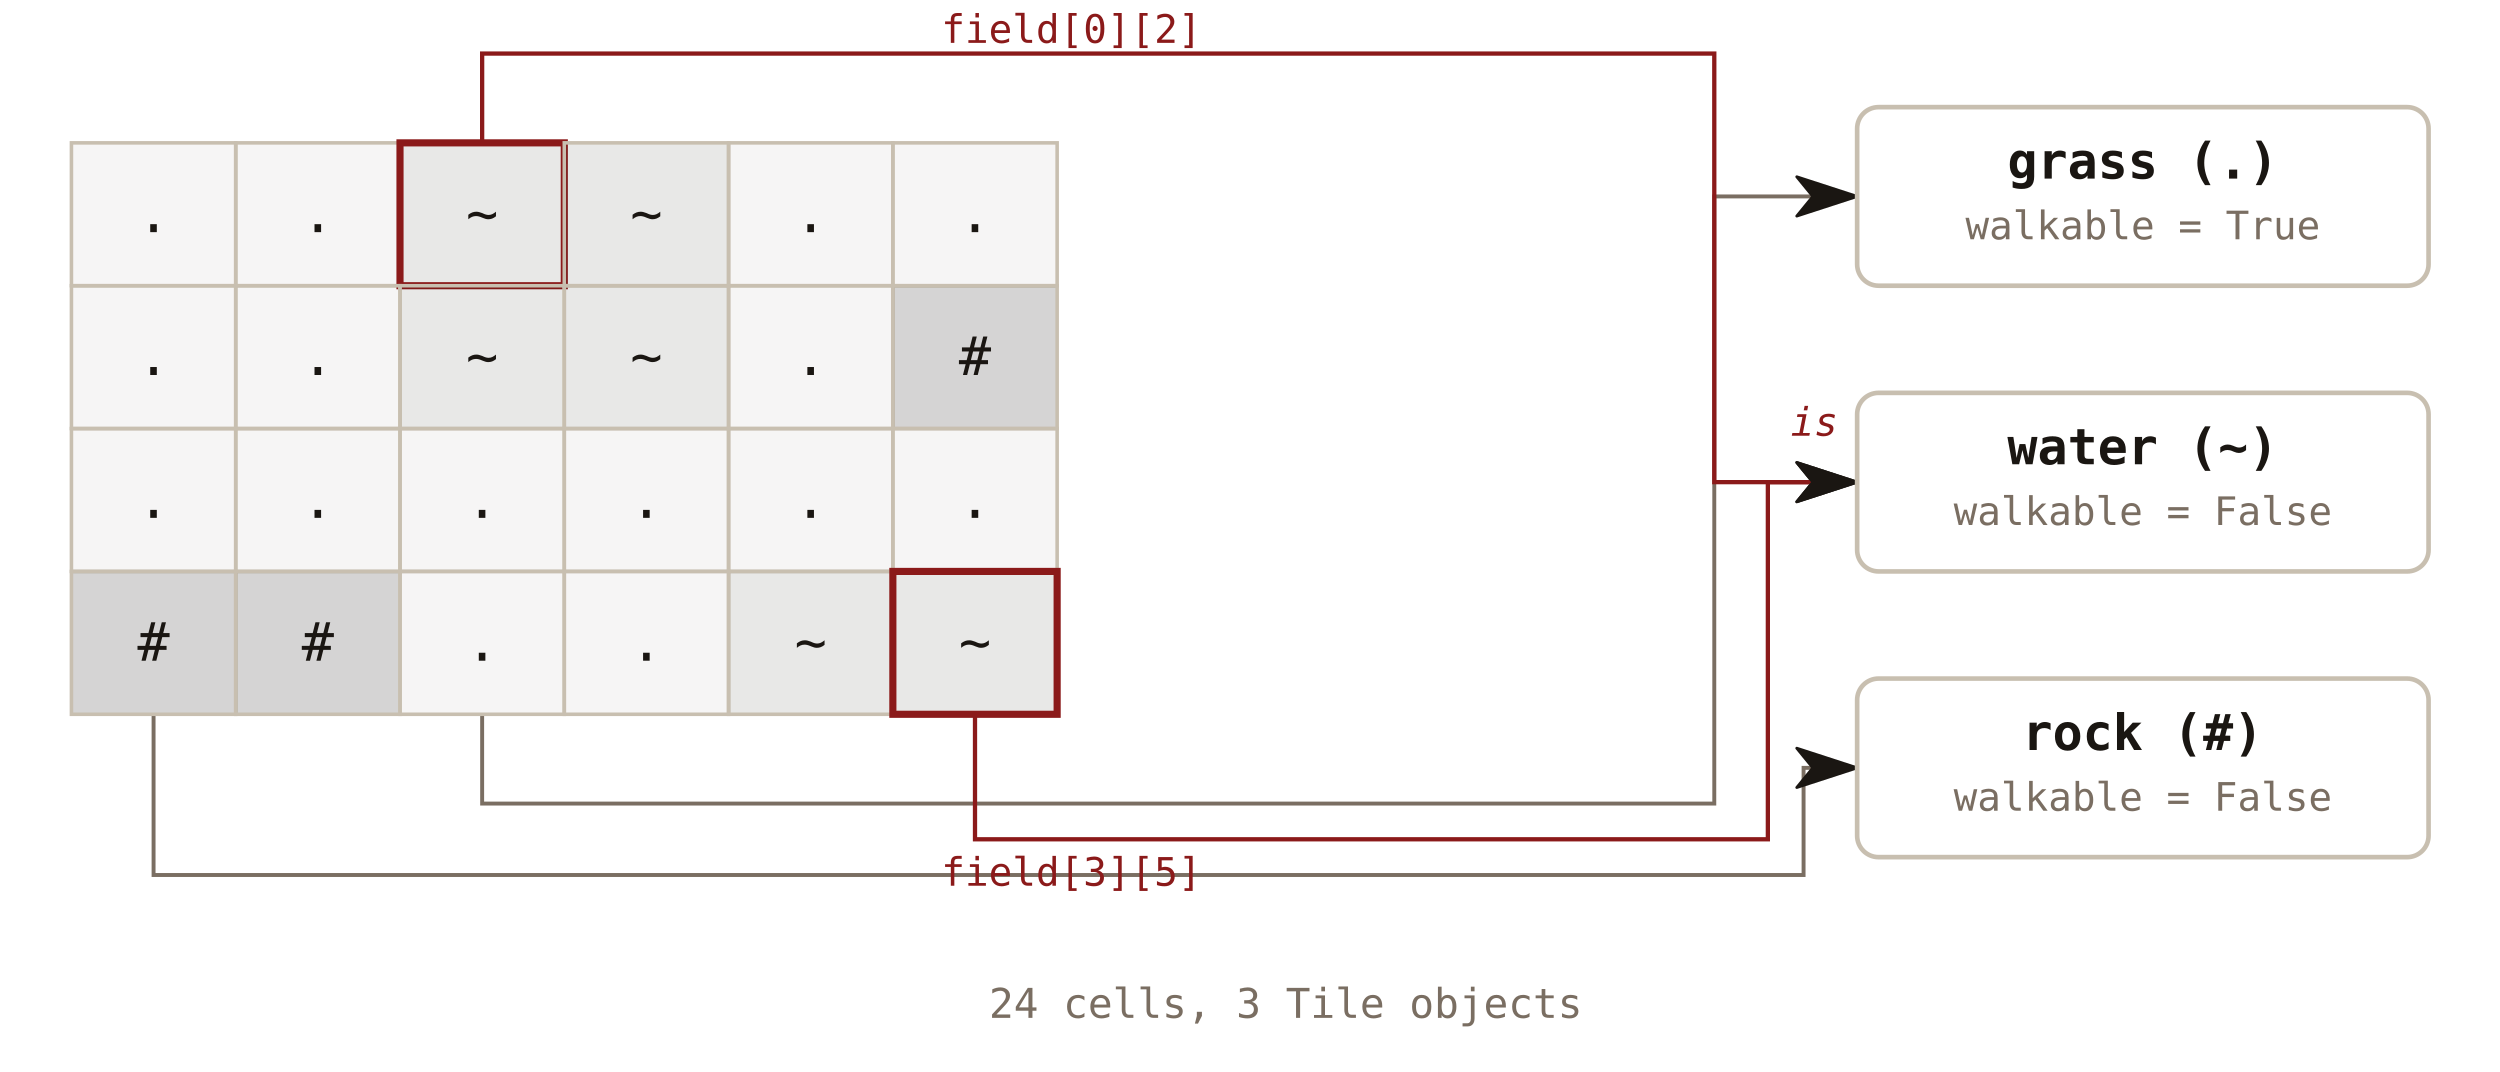
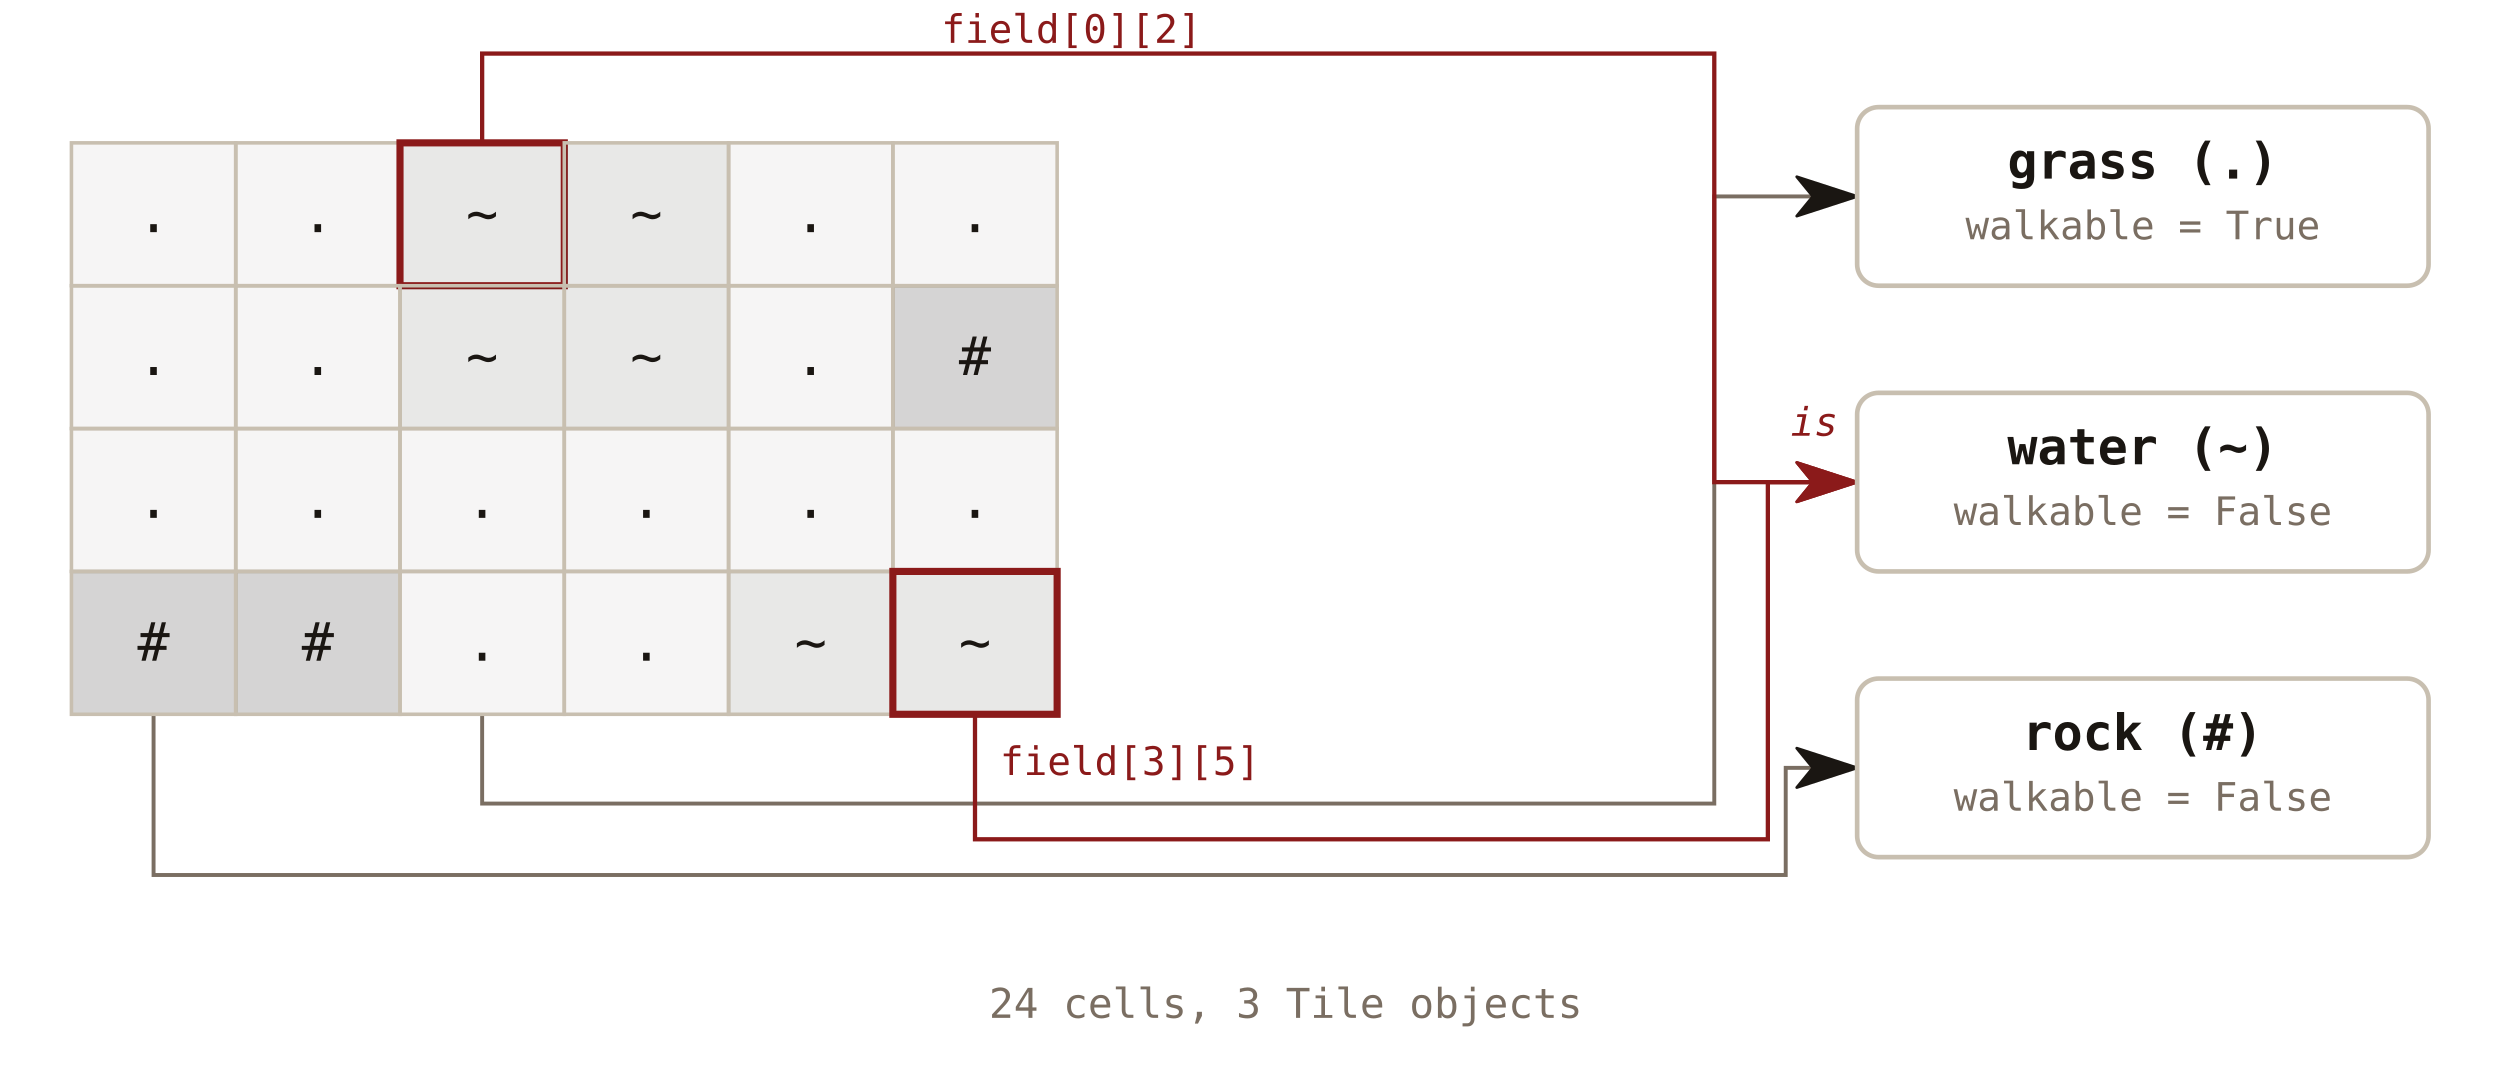
<svg xmlns="http://www.w3.org/2000/svg" viewBox="0 0 700 300" font-family="'JetBrains Mono', Consolas, monospace">
  <defs>
    <marker id="fw-tri" viewBox="0 0 18 12" refX="5" refY="6" markerWidth="18" markerHeight="12" orient="auto" markerUnits="userSpaceOnUse">
      <path d="M0.5,0.5 L17.4,6 L0.5,11.5 L5,6 Z" fill="#1a1612" stroke="#1a1612" stroke-width="0.8" stroke-linejoin="round" />
    </marker>
+     <marker id="fw-tri-red" viewBox="0 0 18 12" refX="5" refY="6" markerWidth="18" markerHeight="12" orient="auto" markerUnits="userSpaceOnUse">
+       <path d="M0.5,0.5 L17.4,6 L0.5,11.5 L5,6 Z" fill="#8b1a1a" stroke="#8b1a1a" stroke-width="0.8" stroke-linejoin="round" />
+     </marker>
  </defs>
  <polyline points="135,200 135,225 480,225 480,55 507.6,55" fill="none" stroke="#7a6e62" stroke-width="1.1" marker-end="url(#fw-tri)" />
-   <polyline points="135,40 135,15 480,15 480,135 507.6,135" fill="none" stroke="#8b1a1a" stroke-width="1.2" marker-end="url(#fw-tri)" />
-   <polyline points="273,200 273,235 495,235 495,135 507.6,135" fill="none" stroke="#8b1a1a" stroke-width="1.2" marker-end="url(#fw-tri)" />
-   <polyline points="43,200 43,245 505,245 505,215 507.6,215" fill="none" stroke="#7a6e62" stroke-width="1.1" marker-end="url(#fw-tri)" />
+   <polyline points="135,40 135,15 480,15 480,135 507.6,135" fill="none" stroke="#8b1a1a" stroke-width="1.2" marker-end="url(#fw-tri-red)" />
+   <polyline points="273,200 273,235 495,235 495,135 507.6,135" fill="none" stroke="#8b1a1a" stroke-width="1.2" marker-end="url(#fw-tri-red)" />
+   <polyline points="43,200 43,245 500,245 500,215 507.6,215" fill="none" stroke="#7a6e62" stroke-width="1.1" marker-end="url(#fw-tri)" />
  <text x="300" y="12" font-size="11" fill="#8b1a1a" text-anchor="middle">field[0][2]</text>
-   <text x="300" y="248" font-size="11" fill="#8b1a1a" text-anchor="middle">field[3][5]</text>
+   <text x="280" y="217" font-size="11" fill="#8b1a1a">field[3][5]</text>
  <text x="508" y="122" font-size="11" font-style="italic" fill="#8b1a1a" text-anchor="middle">is</text>
  <rect x="20" y="40" width="46" height="40" fill="#1a1612" fill-opacity="0.04" stroke="#c8bfb0" />
  <text x="43" y="65" font-size="15" text-anchor="middle" fill="#1a1612">.</text>
  <rect x="66" y="40" width="46" height="40" fill="#1a1612" fill-opacity="0.04" stroke="#c8bfb0" />
  <text x="89" y="65" font-size="15" text-anchor="middle" fill="#1a1612">.</text>
  <rect x="112" y="40" width="46" height="40" fill="#1a1612" fill-opacity="0.10" stroke="#8b1a1a" stroke-width="2" />
  <text x="135" y="65" font-size="15" text-anchor="middle" fill="#1a1612">~</text>
  <rect x="158" y="40" width="46" height="40" fill="#1a1612" fill-opacity="0.10" stroke="#c8bfb0" />
  <text x="181" y="65" font-size="15" text-anchor="middle" fill="#1a1612">~</text>
  <rect x="204" y="40" width="46" height="40" fill="#1a1612" fill-opacity="0.04" stroke="#c8bfb0" />
  <text x="227" y="65" font-size="15" text-anchor="middle" fill="#1a1612">.</text>
  <rect x="250" y="40" width="46" height="40" fill="#1a1612" fill-opacity="0.04" stroke="#c8bfb0" />
  <text x="273" y="65" font-size="15" text-anchor="middle" fill="#1a1612">.</text>
  <rect x="20" y="80" width="46" height="40" fill="#1a1612" fill-opacity="0.04" stroke="#c8bfb0" />
  <text x="43" y="105" font-size="15" text-anchor="middle" fill="#1a1612">.</text>
  <rect x="66" y="80" width="46" height="40" fill="#1a1612" fill-opacity="0.04" stroke="#c8bfb0" />
  <text x="89" y="105" font-size="15" text-anchor="middle" fill="#1a1612">.</text>
  <rect x="112" y="80" width="46" height="40" fill="#1a1612" fill-opacity="0.10" stroke="#c8bfb0" />
  <text x="135" y="105" font-size="15" text-anchor="middle" fill="#1a1612">~</text>
  <rect x="158" y="80" width="46" height="40" fill="#1a1612" fill-opacity="0.10" stroke="#c8bfb0" />
  <text x="181" y="105" font-size="15" text-anchor="middle" fill="#1a1612">~</text>
  <rect x="204" y="80" width="46" height="40" fill="#1a1612" fill-opacity="0.04" stroke="#c8bfb0" />
  <text x="227" y="105" font-size="15" text-anchor="middle" fill="#1a1612">.</text>
  <rect x="250" y="80" width="46" height="40" fill="#1a1612" fill-opacity="0.18" stroke="#c8bfb0" />
  <text x="273" y="105" font-size="15" text-anchor="middle" fill="#1a1612">#</text>
  <rect x="20" y="120" width="46" height="40" fill="#1a1612" fill-opacity="0.04" stroke="#c8bfb0" />
  <text x="43" y="145" font-size="15" text-anchor="middle" fill="#1a1612">.</text>
  <rect x="66" y="120" width="46" height="40" fill="#1a1612" fill-opacity="0.04" stroke="#c8bfb0" />
  <text x="89" y="145" font-size="15" text-anchor="middle" fill="#1a1612">.</text>
  <rect x="112" y="120" width="46" height="40" fill="#1a1612" fill-opacity="0.04" stroke="#c8bfb0" />
  <text x="135" y="145" font-size="15" text-anchor="middle" fill="#1a1612">.</text>
  <rect x="158" y="120" width="46" height="40" fill="#1a1612" fill-opacity="0.04" stroke="#c8bfb0" />
  <text x="181" y="145" font-size="15" text-anchor="middle" fill="#1a1612">.</text>
  <rect x="204" y="120" width="46" height="40" fill="#1a1612" fill-opacity="0.04" stroke="#c8bfb0" />
  <text x="227" y="145" font-size="15" text-anchor="middle" fill="#1a1612">.</text>
  <rect x="250" y="120" width="46" height="40" fill="#1a1612" fill-opacity="0.04" stroke="#c8bfb0" />
  <text x="273" y="145" font-size="15" text-anchor="middle" fill="#1a1612">.</text>
  <rect x="20" y="160" width="46" height="40" fill="#1a1612" fill-opacity="0.18" stroke="#c8bfb0" />
  <text x="43" y="185" font-size="15" text-anchor="middle" fill="#1a1612">#</text>
  <rect x="66" y="160" width="46" height="40" fill="#1a1612" fill-opacity="0.18" stroke="#c8bfb0" />
  <text x="89" y="185" font-size="15" text-anchor="middle" fill="#1a1612">#</text>
  <rect x="112" y="160" width="46" height="40" fill="#1a1612" fill-opacity="0.04" stroke="#c8bfb0" />
  <text x="135" y="185" font-size="15" text-anchor="middle" fill="#1a1612">.</text>
  <rect x="158" y="160" width="46" height="40" fill="#1a1612" fill-opacity="0.04" stroke="#c8bfb0" />
  <text x="181" y="185" font-size="15" text-anchor="middle" fill="#1a1612">.</text>
  <rect x="204" y="160" width="46" height="40" fill="#1a1612" fill-opacity="0.10" stroke="#c8bfb0" />
  <text x="227" y="185" font-size="15" text-anchor="middle" fill="#1a1612">~</text>
  <rect x="250" y="160" width="46" height="40" fill="#1a1612" fill-opacity="0.10" stroke="#8b1a1a" stroke-width="2" />
  <text x="273" y="185" font-size="15" text-anchor="middle" fill="#1a1612">~</text>
  <rect x="520" y="30" width="160" height="50" fill="none" stroke="#c8bfb0" stroke-width="1.3" rx="6" />
  <text x="600" y="50" font-size="14" font-weight="bold" fill="#1a1612" text-anchor="middle">grass  (.)</text>
  <text x="600" y="67" font-size="11" fill="#7a6e62" text-anchor="middle">walkable = True</text>
  <rect x="520" y="110" width="160" height="50" fill="none" stroke="#c8bfb0" stroke-width="1.3" rx="6" />
  <text x="600" y="130" font-size="14" font-weight="bold" fill="#1a1612" text-anchor="middle">water  (~)</text>
  <text x="600" y="147" font-size="11" fill="#7a6e62" text-anchor="middle">walkable = False</text>
  <rect x="520" y="190" width="160" height="50" fill="none" stroke="#c8bfb0" stroke-width="1.3" rx="6" />
  <text x="600" y="210" font-size="14" font-weight="bold" fill="#1a1612" text-anchor="middle">rock  (#)</text>
  <text x="600" y="227" font-size="11" fill="#7a6e62" text-anchor="middle">walkable = False</text>
  <text x="360" y="285" font-size="11.5" fill="#7a6e62" text-anchor="middle">24 cells, 3 Tile objects</text>
</svg>
